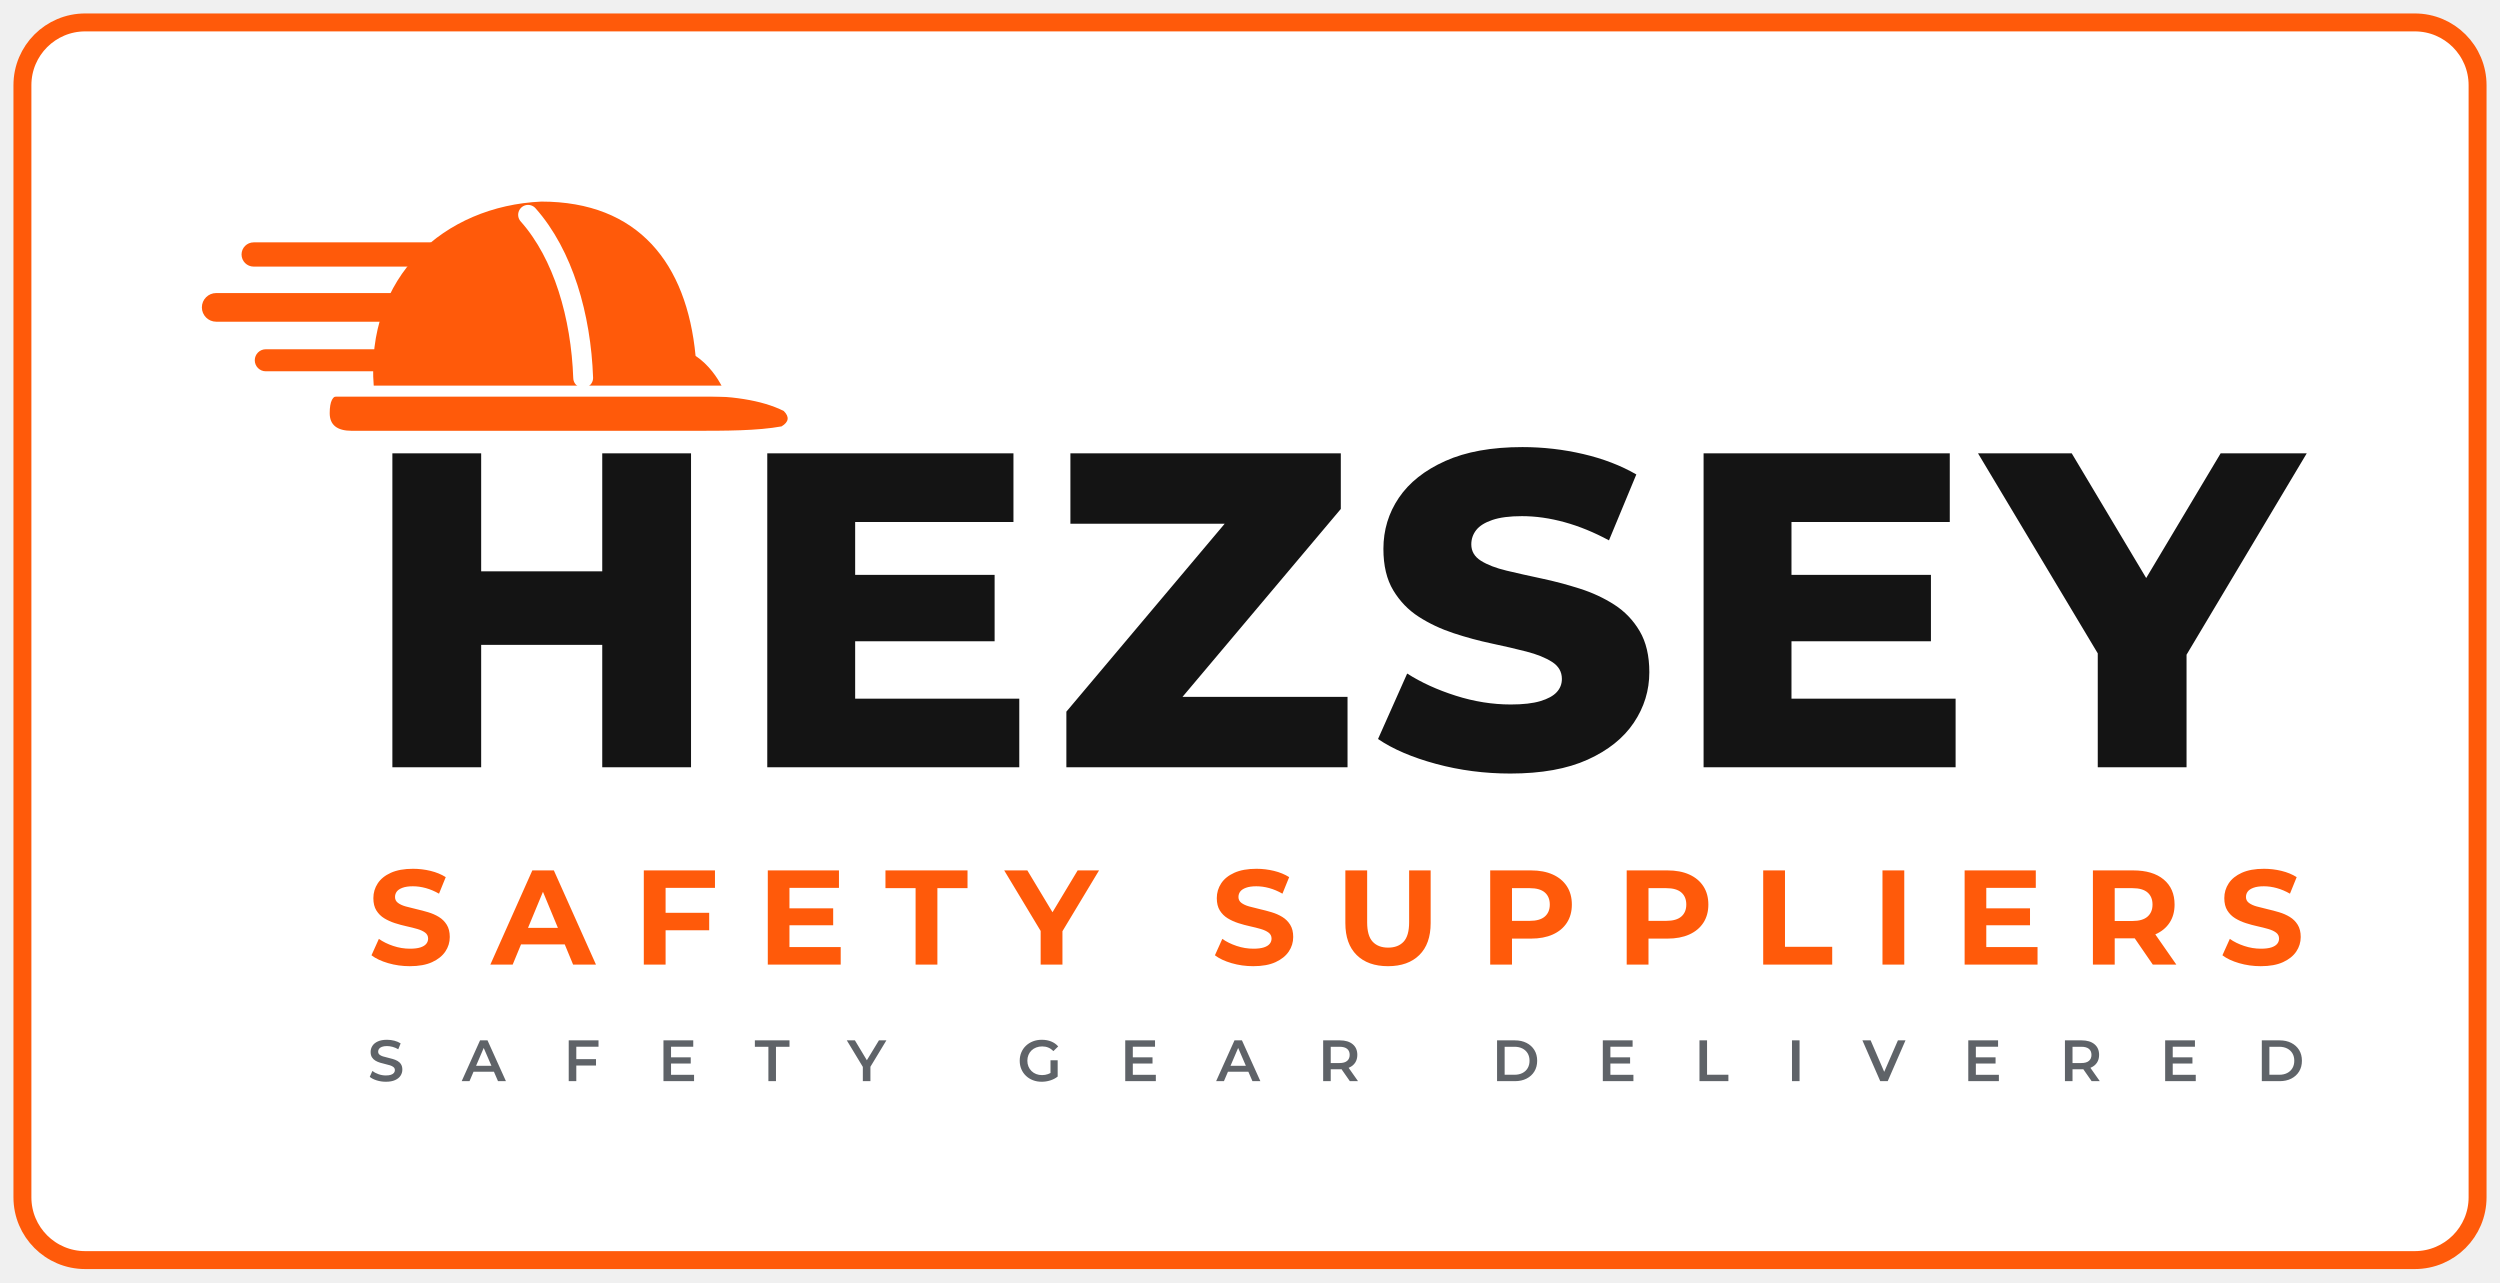
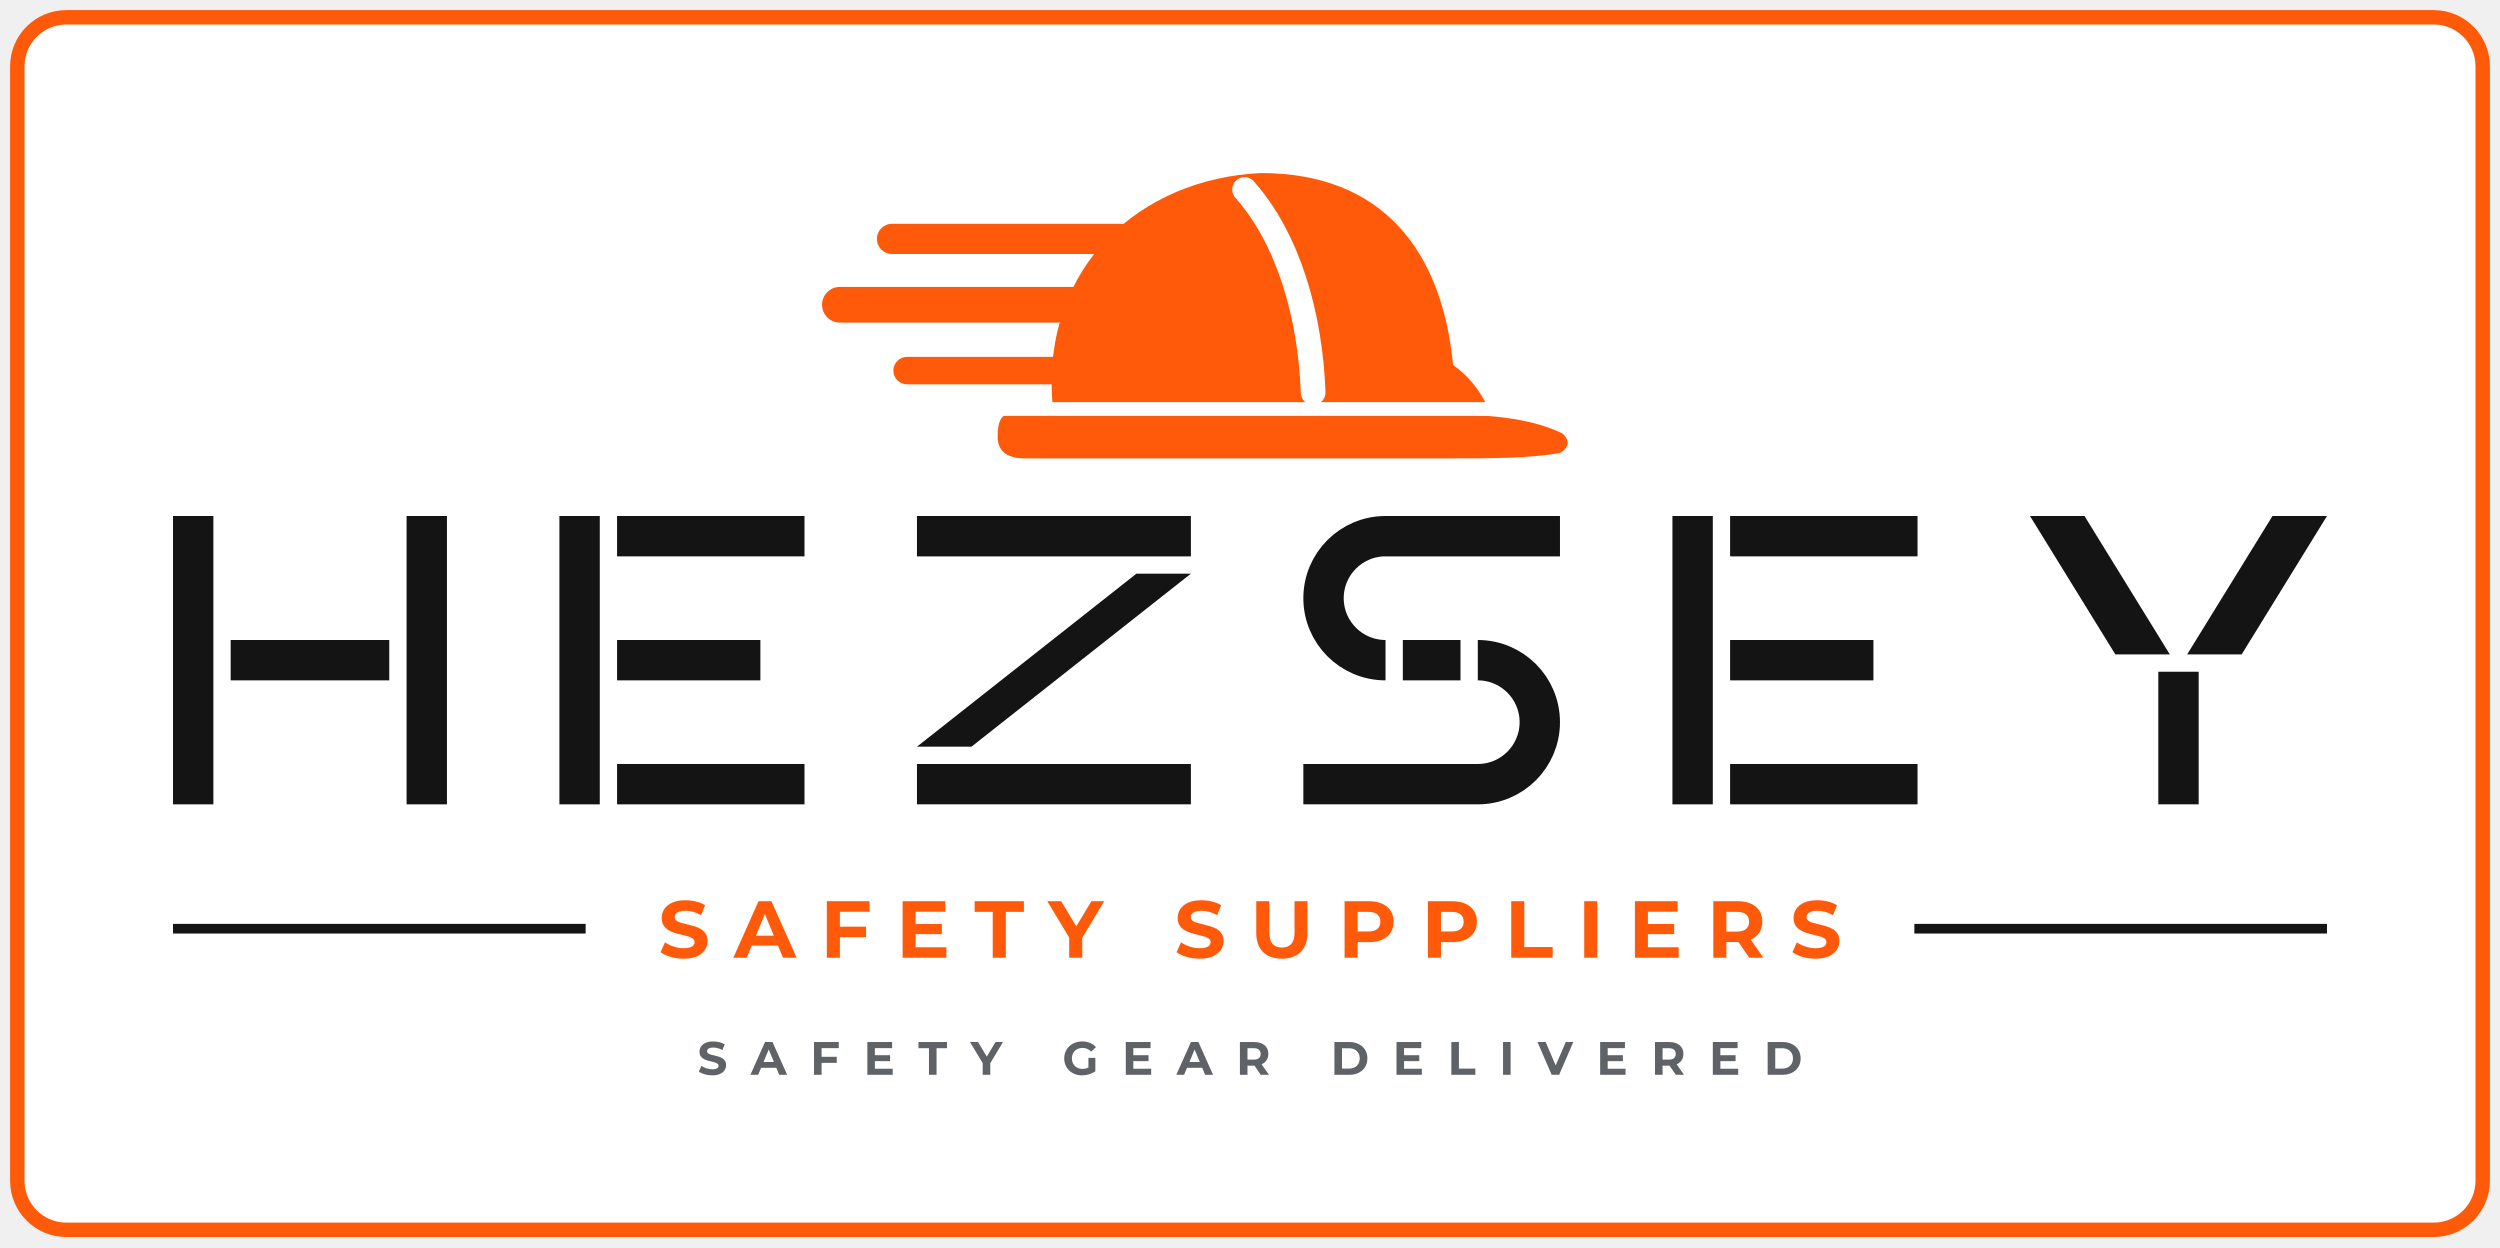
- <svg xmlns="http://www.w3.org/2000/svg" viewBox="0 0 1115 572" width="1115" height="572">
-   <rect x="10" y="10" width="1095" height="552" rx="28" fill="#fff" stroke="#FF5A0A" stroke-width="8" />
-   <g transform="translate(50 50)">
-     <g transform="translate(11.0 2.2)">
-       <g transform="translate(36.9 -37.0) scale(0.983)">
-         <mask id="hc" maskUnits="userSpaceOnUse" x="-40" y="40" width="340" height="180">
-           <rect x="-40" y="40" width="340" height="180" fill="white" />
-           <path fill="none" stroke="black" stroke-width="9" stroke-linecap="round" d="M140 82 C156 100 164 128 165 156" />
-           <path fill="none" stroke="black" stroke-width="5" d="M40 162 H270" />
-         </mask>
-         <g mask="url(#hc)">
-           <path fill="#FF5A0A" d="M15.5 94.5 H96 V105.5 H15.5 A5.5 5.5 0 0 1 15.5 94.5 Z" />
-           <path fill="#FF5A0A" d="M-1.5 117.5 H96 V130.5 H-1.5 A6.5 6.5 0 0 1 -1.5 117.5 Z" />
-           <path fill="#FF5A0A" d="M21.0 143.0 H96 V153.0 H21.0 A5.0 5.0 0 0 1 21.0 143.0 Z" />
-           <path fill="#FF5A0A" d="M70 160 C66 110 102 78 146 76 C190 76 212 104 216 146 C222 150 226 156 228 160 Z" />
-           <path fill="#FF5A0A" d="M54 164 H214 C232 164 246 166 256 171 Q260 175 255 178 C244 180 230 180 214 180 H60 Q50 180 50 172 Q50 164 54 164 Z" />
-         </g>
+ <svg xmlns="http://www.w3.org/2000/svg" viewBox="0 0 1734 865" width="1734" height="865">
+   <rect x="12" y="12" width="1710" height="841" rx="34" fill="#fff" stroke="#FF5A0A" stroke-width="10" />
+   <g transform="translate(60 60)">
+     <g transform="translate(536.8 -84.6) scale(1.903)">
+       <mask id="hc" maskUnits="userSpaceOnUse" x="-40" y="40" width="340" height="180">
+         <rect x="-40" y="40" width="340" height="180" fill="white" />
+         <path fill="none" stroke="black" stroke-width="9" stroke-linecap="round" d="M140 82 C156 100 164 128 165 156" />
+         <path fill="none" stroke="black" stroke-width="5" d="M40 162 H270" />
+       </mask>
+       <g mask="url(#hc)">
+         <path fill="#FF5A0A" d="M11.5 94.5 H96 V105.5 H11.5 A5.5 5.5 0 0 1 11.5 94.5 Z" />
+         <path fill="#FF5A0A" d="M-7.5 117.5 H96 V130.5 H-7.5 A6.5 6.5 0 0 1 -7.5 117.5 Z" />
+         <path fill="#FF5A0A" d="M17.0 143.0 H96 V153.0 H17.0 A5.0 5.0 0 0 1 17.0 143.0 Z" />
+         <path fill="#FF5A0A" d="M70 160 C66 110 102 78 146 76 C190 76 212 104 216 146 C222 150 226 156 228 160 Z" />
+         <path fill="#FF5A0A" d="M54 164 H214 C232 164 246 166 256 171 Q260 175 255 178 C244 180 230 180 214 180 H60 Q50 180 50 172 Q50 164 54 164 Z" />
      </g>
-       <path fill="#141414" d="M207.6 290.0V235.4H153.6V290.0H114.0V150.0H153.6V202.6H207.6V150.0H247.2V290.0ZM281.2 290.0V150.0H391V180.6H320.4V204.2H382.6V233.8H320.4V259.4H393.6V290.0ZM414.6 290.0V265.2L485.2 181.4H416.4V150.0H537.0V174.8L466.4 258.6H540.0V290.0ZM612.6 292.8Q595.4 292.8 579.5 288.5Q563.6 284.2 553.6 277.4L566.6 248.2Q576 254.2 588.3 258.1Q600.6 262.0 612.8 262.0Q621 262.0 626 260.5Q631 259.0 633.3 256.5Q635.6 254.0 635.6 250.6Q635.6 245.8 631.2 243.0Q626.8 240.2 619.8 238.4Q612.8 236.6 604.3 234.8Q595.8 233.0 587.3 230.2Q578.8 227.4 571.8 222.9Q564.8 218.4 560.4 211.1Q556 203.8 556 192.6Q556 180.0 562.9 169.8Q569.8 159.6 583.6 153.4Q597.4 147.2 618 147.2Q631.8 147.2 645.1 150.3Q658.4 153.4 668.8 159.4L656.6 188.8Q646.6 183.4 636.8 180.7Q627 178.0 617.8 178.0Q609.6 178.0 604.6 179.7Q599.6 181.4 597.4 184.2Q595.2 187.0 595.2 190.6Q595.2 195.2 599.5 197.9Q603.8 200.6 610.9 202.3Q618 204.0 626.5 205.8Q635 207.6 643.5 210.3Q652 213.0 659 217.5Q666 222.0 670.3 229.3Q674.6 236.6 674.6 247.6Q674.6 259.8 667.7 270.1Q660.8 280.4 647.1 286.6Q633.4 292.8 612.6 292.8ZM698.8 290.0V150.0H808.6V180.6H738V204.2H800.2V233.8H738V259.4H811.2V290.0ZM874.6 290.0V239.2L821.2 150.0H863.0L896.2 205.6L929.4 150.0H967.8L914.2 239.8V290.0Z" />
-       <path fill="#FF5A0A" d="M121.78 378.72Q116.74 378.72 112.12 377.37Q107.5 376.02 104.68 373.86L107.98 366.54Q110.68 368.46 114.37 369.69Q118.06 370.92 121.84 370.92Q124.72 370.92 126.49 370.35Q128.26 369.78 129.1 368.76Q129.94 367.74 129.94 366.42Q129.94 364.74 128.62 363.75Q127.3 362.76 125.14 362.13Q122.98 361.5 120.37 360.93Q117.76 360.36 115.15 359.52Q112.54 358.68 110.38 357.36Q108.22 356.04 106.87 353.88Q105.52 351.72 105.52 348.36Q105.52 344.76 107.47 341.79Q109.42 338.82 113.35 337.05Q117.28 335.28 123.22 335.28Q127.18 335.28 131.02 336.21Q134.86 337.14 137.8 339.0L134.8 346.38Q131.86 344.7 128.92 343.89Q125.98 343.08 123.16 343.08Q120.34 343.08 118.54 343.74Q116.74 344.4 115.96 345.45Q115.18 346.5 115.18 347.88Q115.18 349.5 116.5 350.49Q117.82 351.48 119.98 352.08Q122.14 352.68 124.75 353.28Q127.36 353.88 129.97 354.66Q132.58 355.44 134.74 356.76Q136.9 358.08 138.25 360.24Q139.6 362.4 139.6 365.7Q139.6 369.24 137.62 372.18Q135.64 375.12 131.71 376.92Q127.78 378.72 121.78 378.72ZM157.699 378.0 176.419 336.0H186.019L204.799 378.0H194.599L190.879 369.0H171.379L167.659 378.0ZM187.819 361.62 181.159 345.54 174.499 361.62ZM226.137 378.0V336.0H257.877V343.8H235.857V354.9H255.297V362.7H235.857V378.0ZM281.436 378.0V336.0H313.176V343.8H291.096V352.92H310.596V360.48H291.096V370.2H313.956V378.0ZM347.355 378.0V343.92H333.915V336.0H370.515V343.92H357.075V378.0ZM403.133 378.0V363.0L386.873 336.0H397.193L408.413 354.66L419.633 336.0H429.173L412.853 363.12V378.0ZM497.951 378.72Q492.911 378.72 488.291 377.37Q483.671 376.02 480.851 373.86L484.151 366.54Q486.851 368.46 490.541 369.69Q494.231 370.92 498.011 370.92Q500.891 370.92 502.661 370.35Q504.431 369.78 505.271 368.76Q506.111 367.74 506.111 366.42Q506.111 364.74 504.791 363.75Q503.471 362.76 501.311 362.13Q499.151 361.5 496.541 360.93Q493.931 360.36 491.321 359.52Q488.711 358.68 486.551 357.36Q484.391 356.04 483.041 353.88Q481.691 351.72 481.691 348.36Q481.691 344.76 483.641 341.79Q485.591 338.82 489.521 337.05Q493.451 335.28 499.391 335.28Q503.351 335.28 507.191 336.21Q511.031 337.14 513.971 339.0L510.971 346.38Q508.031 344.7 505.091 343.89Q502.151 343.08 499.331 343.08Q496.511 343.08 494.711 343.74Q492.911 344.4 492.131 345.45Q491.351 346.5 491.351 347.88Q491.351 349.5 492.671 350.49Q493.991 351.48 496.151 352.08Q498.311 352.68 500.921 353.28Q503.531 353.88 506.141 354.66Q508.751 355.44 510.911 356.76Q513.071 358.08 514.421 360.24Q515.771 362.4 515.771 365.7Q515.771 369.24 513.791 372.18Q511.811 375.12 507.881 376.92Q503.951 378.72 497.951 378.72ZM558.049 378.72Q549.109 378.72 544.069 373.74Q539.029 368.76 539.029 359.52V336.0H548.749V359.16Q548.749 365.16 551.209 367.8Q553.669 370.44 558.109 370.44Q562.549 370.44 565.009 367.8Q567.469 365.16 567.469 359.16V336.0H577.069V359.52Q577.069 368.76 572.029 373.74Q566.989 378.72 558.049 378.72ZM603.628 378.0V336.0H621.808Q627.448 336.0 631.528 337.83Q635.608 339.66 637.828 343.08Q640.048 346.5 640.048 351.24Q640.048 355.92 637.828 359.34Q635.608 362.76 631.528 364.59Q627.448 366.42 621.808 366.42H613.348V378.0ZM613.348 358.5H621.268Q625.768 358.5 627.988 356.58Q630.208 354.66 630.208 351.24Q630.208 347.76 627.988 345.84Q625.768 343.92 621.268 343.92H613.348ZM664.507 378.0V336.0H682.687Q688.327 336.0 692.407 337.83Q696.487 339.66 698.707 343.08Q700.927 346.5 700.927 351.24Q700.927 355.92 698.707 359.34Q696.487 362.76 692.407 364.59Q688.327 366.42 682.687 366.42H674.227V378.0ZM674.227 358.5H682.147Q686.647 358.5 688.867 356.58Q691.087 354.66 691.087 351.24Q691.087 347.76 688.867 345.84Q686.647 343.92 682.147 343.92H674.227ZM725.385 378.0V336.0H735.105V370.08H756.165V378.0ZM778.584 378.0V336.0H788.304V378.0ZM815.223 378.0V336.0H846.963V343.8H824.883V352.92H844.383V360.48H824.883V370.2H847.743V378.0ZM872.441 378.0V336.0H890.381Q899.141 336.0 904.001 340.05Q908.861 344.1 908.861 351.24Q908.861 355.92 906.641 359.31Q904.421 362.7 900.341 364.5Q900.281 364.5 900.281 364.56L909.641 378.0H899.141L891.101 366.3Q890.861 366.3 890.621 366.3H882.161V378.0ZM882.161 358.56H890.081Q894.581 358.56 896.801 356.61Q899.021 354.66 899.021 351.24Q899.021 347.76 896.801 345.84Q894.581 343.92 890.081 343.92H882.161ZM947.3 378.72Q942.26 378.72 937.64 377.37Q933.02 376.02 930.2 373.86L933.5 366.54Q936.2 368.46 939.89 369.69Q943.58 370.92 947.36 370.92Q950.24 370.92 952.01 370.35Q953.78 369.78 954.62 368.76Q955.46 367.74 955.46 366.42Q955.46 364.74 954.14 363.75Q952.82 362.76 950.66 362.13Q948.5 361.5 945.89 360.93Q943.28 360.36 940.67 359.52Q938.06 358.68 935.9 357.36Q933.74 356.04 932.39 353.88Q931.04 351.72 931.04 348.36Q931.04 344.76 932.99 341.79Q934.94 338.82 938.87 337.05Q942.8 335.28 948.74 335.28Q952.7 335.28 956.54 336.21Q960.38 337.14 963.32 339.0L960.32 346.38Q957.38 344.7 954.44 343.89Q951.5 343.08 948.68 343.08Q945.86 343.08 944.06 343.74Q942.26 344.4 941.48 345.45Q940.7 346.5 940.7 347.88Q940.7 349.5 942.02 350.49Q943.34 351.48 945.5 352.08Q947.66 352.68 950.27 353.28Q952.88 353.88 955.49 354.66Q958.1 355.44 960.26 356.76Q962.42 358.08 963.77 360.24Q965.12 362.4 965.12 365.7Q965.12 369.24 963.14 372.18Q961.16 375.12 957.23 376.92Q953.3 378.72 947.3 378.72Z" />
-       <path fill="#5F6368" d="M111.086 430.26Q108.954 430.26 107.004 429.649Q105.054 429.038 103.91 428.076L105.08 425.45Q106.172 426.308 107.784 426.88Q109.396 427.452 111.086 427.452Q112.516 427.452 113.4 427.14Q114.284 426.828 114.7 426.295Q115.116 425.762 115.116 425.086Q115.116 424.254 114.518 423.747Q113.92 423.24 112.971 422.941Q112.022 422.642 110.865 422.382Q109.708 422.122 108.551 421.771Q107.394 421.42 106.445 420.861Q105.496 420.302 104.898 419.366Q104.3 418.43 104.3 416.974Q104.3 415.492 105.093 414.257Q105.886 413.022 107.511 412.281Q109.136 411.54 111.632 411.54Q113.27 411.54 114.882 411.956Q116.494 412.372 117.69 413.152L116.624 415.778Q115.402 415.05 114.102 414.699Q112.802 414.348 111.606 414.348Q110.202 414.348 109.331 414.686Q108.46 415.024 108.057 415.57Q107.654 416.116 107.654 416.818Q107.654 417.65 108.239 418.157Q108.824 418.664 109.773 418.95Q110.722 419.236 111.892 419.509Q113.062 419.782 114.219 420.12Q115.376 420.458 116.325 421.004Q117.274 421.55 117.859 422.486Q118.444 423.422 118.444 424.852Q118.444 426.308 117.651 427.543Q116.858 428.778 115.22 429.519Q113.582 430.26 111.086 430.26ZM144.913 430.0 153.103 411.8H156.431L164.647 430.0H161.111L159.291 425.788H150.191L148.397 430.0ZM158.173 423.136 154.741 415.18 151.335 423.136ZM192.651 430.0V411.8H205.937V414.634H196.031V420.172H204.819V423.032H196.031V430.0ZM234.902 430.0V411.8H248.188V414.634H238.282V419.366H247.07V422.148H238.282V427.166H248.552V430.0ZM281.704 430.0V414.66H275.672V411.8H291.116V414.66H285.084V430.0ZM323.825 430.0V423.63L316.675 411.8H320.289L325.619 420.666L331.001 411.8H334.329L327.205 423.578V430.0ZM403.596 430.26Q401.464 430.26 399.683 429.571Q397.902 428.882 396.576 427.621Q395.25 426.36 394.522 424.644Q393.794 422.928 393.794 420.9Q393.794 418.872 394.522 417.156Q395.25 415.44 396.589 414.179Q397.928 412.918 399.722 412.229Q401.516 411.54 403.648 411.54Q405.962 411.54 407.821 412.294Q409.68 413.048 410.954 414.504L408.822 416.584Q407.756 415.518 406.521 415.011Q405.286 414.504 403.804 414.504Q402.374 414.504 401.152 414.972Q399.93 415.44 399.046 416.298Q398.162 417.156 397.681 418.326Q397.2 419.496 397.2 420.9Q397.2 422.278 397.681 423.448Q398.162 424.618 399.046 425.489Q399.93 426.36 401.126 426.828Q402.322 427.296 403.778 427.296Q405.13 427.296 406.404 426.854Q406.976 426.672 407.522 426.36V420.692H410.72V427.946Q409.29 429.09 407.405 429.675Q405.52 430.26 403.596 430.26ZM440.855 430.0V411.8H454.141V414.634H444.235V419.366H453.023V422.148H444.235V427.166H454.505V430.0ZM481.391 430.0 489.581 411.8H492.909L501.125 430.0H497.589L495.769 425.788H486.669L484.875 430.0ZM494.651 423.136 491.219 415.18 487.813 423.136ZM529.128 430.0V411.8H536.59Q540.23 411.8 542.297 413.516Q544.364 415.232 544.364 418.274Q544.364 420.276 543.428 421.719Q542.492 423.162 540.776 423.916Q540.646 423.994 540.49 424.046L544.676 430.0H541.036L537.318 424.67Q536.98 424.696 536.616 424.696H532.508V430.0ZM532.508 421.914H536.46Q538.696 421.914 539.827 420.952Q540.958 419.99 540.958 418.274Q540.958 416.532 539.827 415.596Q538.696 414.66 536.46 414.66H532.508ZM606.689 430.0V411.8H614.645Q617.609 411.8 619.845 412.944Q622.081 414.088 623.329 416.116Q624.577 418.144 624.577 420.9Q624.577 423.63 623.329 425.671Q622.081 427.712 619.845 428.856Q617.609 430.0 614.645 430.0ZM610.069 427.14H614.489Q616.517 427.14 618.025 426.36Q619.533 425.58 620.352 424.176Q621.171 422.772 621.171 420.9Q621.171 419.002 620.352 417.611Q619.533 416.22 618.025 415.44Q616.517 414.66 614.489 414.66H610.069ZM653.854 430.0V411.8H667.14V414.634H657.234V419.366H666.022V422.148H657.234V427.166H667.504V430.0ZM696.964 430.0V411.8H700.344V427.14H709.86V430.0ZM738.227 430.0V411.8H741.607V430.0ZM777.592 430.0 769.636 411.8H773.302L779.36 425.84L785.47 411.8H788.85L780.92 430.0ZM816.854 430.0V411.8H830.14V414.634H820.234V419.366H829.022V422.148H820.234V427.166H830.504V430.0ZM859.963 430.0V411.8H867.425Q871.065 411.8 873.132 413.516Q875.199 415.232 875.199 418.274Q875.199 420.276 874.263 421.719Q873.327 423.162 871.611 423.916Q871.481 423.994 871.325 424.046L875.511 430.0H871.871L868.153 424.67Q867.815 424.696 867.451 424.696H863.343V430.0ZM863.343 421.914H867.295Q869.531 421.914 870.662 420.952Q871.793 419.99 871.793 418.274Q871.793 416.532 870.662 415.596Q869.531 414.66 867.295 414.66H863.343ZM904.659 430.0V411.8H917.945V414.634H908.039V419.366H916.827V422.148H908.039V427.166H918.309V430.0ZM947.768 430.0V411.8H955.724Q958.688 411.8 960.924 412.944Q963.16 414.088 964.408 416.116Q965.656 418.144 965.656 420.9Q965.656 423.63 964.408 425.671Q963.16 427.712 960.924 428.856Q958.688 430.0 955.724 430.0ZM951.148 427.14H955.568Q957.596 427.14 959.104 426.36Q960.612 425.58 961.431 424.176Q962.25 422.772 962.25 420.9Q962.25 419.002 961.431 417.611Q960.612 416.22 959.104 415.44Q957.596 414.66 955.568 414.66H951.148Z" />
    </g>
+     <g transform="translate(60.0 297.9) scale(1.0)">
+       <path fill="#141414" transform="translate(0.0 0)" d="M0.0 0.0h28.0v200.0h-28.0Z M162.0 0.0h28.0v200.0h-28.0Z M40.0 86.0h110.0v28.0h-110.0Z" />
+       <path fill="#141414" transform="translate(268.0 0)" d="M0.0 0.0h28.0v200.0h-28.0Z M40.0 0.0h130.0v28.0h-130.0Z M40.0 86.0h99.4v28.0h-99.4Z M40.0 172.0h130.0v28.0h-130.0Z" />
+       <path fill="#141414" transform="translate(516.0 0)" d="M0.0 0.0h190.0v28.0h-190.0Z M0.0 172.0h190.0v28.0h-190.0Z M152.2 40.0 L190.0 40.0 L37.8 160.0 L0.0 160.0Z" />
+       <g transform="translate(784.0 0)">
+         <path d="M178 14.0 H57.0 A43.0 43.0 0 0 0 57.0 100.0" fill="none" stroke="#141414" stroke-width="28" />
+         <path d="M69.0 100.0 H109.0" fill="none" stroke="#141414" stroke-width="28" />
+         <path d="M121.0 100.0 A43.0 43.0 0 0 1 121.0 186.0 H0" fill="none" stroke="#141414" stroke-width="28" />
+       </g>
+       <path fill="#141414" transform="translate(1040.0 0)" d="M0.0 0.0h28.0v200.0h-28.0Z M40.0 0.0h130.0v28.0h-130.0Z M40.0 86.0h99.4v28.0h-99.4Z M40.0 172.0h130.0v28.0h-130.0Z" />
+       <path fill="#141414" transform="translate(1288.0 0)" d="M0.0 0.0 L37.8 0.0 L97.0 96.0 L59.2 96.0Z M206.0 0.0 L168.2 0.0 L109.0 96.0 L146.8 96.0Z M89.0 108.0h28.0v92.0h-28.0Z" />
+     </g>
+     <path fill="#FF5A0A" d="M414.132 604.957Q409.428 604.957 405.116 603.697Q400.804 602.437 398.172 600.421L401.252 593.589Q403.772 595.381 407.216 596.529Q410.66 597.677 414.188 597.677Q416.876 597.677 418.528 597.145Q420.18 596.613 420.964 595.661Q421.748 594.709 421.748 593.477Q421.748 591.909 420.516 590.985Q419.284 590.061 417.268 589.473Q415.252 588.885 412.816 588.353Q410.38 587.821 407.944 587.037Q405.508 586.253 403.492 585.021Q401.476 583.789 400.216 581.773Q398.956 579.757 398.956 576.621Q398.956 573.261 400.776 570.489Q402.596 567.717 406.264 566.065Q409.932 564.413 415.476 564.413Q419.172 564.413 422.756 565.281Q426.34 566.149 429.084 567.885L426.284 574.773Q423.54 573.205 420.796 572.449Q418.052 571.693 415.42 571.693Q412.788 571.693 411.108 572.309Q409.428 572.925 408.7 573.905Q407.972 574.885 407.972 576.173Q407.972 577.685 409.204 578.609Q410.436 579.533 412.452 580.093Q414.468 580.653 416.904 581.213Q419.34 581.773 421.776 582.501Q424.212 583.229 426.228 584.461Q428.244 585.693 429.504 587.709Q430.764 589.725 430.764 592.805Q430.764 596.109 428.916 598.853Q427.068 601.597 423.4 603.277Q419.732 604.957 414.132 604.957ZM448.628 604.285 466.1 565.085H475.06L492.588 604.285H483.068L479.596 595.885H461.396L457.924 604.285ZM476.74 588.997 470.524 573.989 464.308 588.997ZM513.476 604.285V565.085H543.1V572.365H522.548V582.725H540.692V590.005H522.548V604.285ZM566.06 604.285V565.085H595.684V572.365H575.076V580.877H593.276V587.933H575.076V597.005H596.412V604.285ZM628.556 604.285V572.477H616.012V565.085H650.172V572.477H637.628V604.285ZM681.588 604.285V590.285L666.412 565.085H676.044L686.516 582.501L696.988 565.085H705.892L690.66 590.397V604.285ZM772.028 604.957Q767.324 604.957 763.012 603.697Q758.7 602.437 756.068 600.421L759.148 593.589Q761.668 595.381 765.112 596.529Q768.556 597.677 772.084 597.677Q774.772 597.677 776.424 597.145Q778.076 596.613 778.86 595.661Q779.644 594.709 779.644 593.477Q779.644 591.909 778.412 590.985Q777.18 590.061 775.164 589.473Q773.148 588.885 770.712 588.353Q768.276 587.821 765.84 587.037Q763.404 586.253 761.388 585.021Q759.372 583.789 758.112 581.773Q756.852 579.757 756.852 576.621Q756.852 573.261 758.672 570.489Q760.492 567.717 764.16 566.065Q767.828 564.413 773.372 564.413Q777.068 564.413 780.652 565.281Q784.236 566.149 786.98 567.885L784.18 574.773Q781.436 573.205 778.692 572.449Q775.948 571.693 773.316 571.693Q770.684 571.693 769.004 572.309Q767.324 572.925 766.596 573.905Q765.868 574.885 765.868 576.173Q765.868 577.685 767.1 578.609Q768.332 579.533 770.348 580.093Q772.364 580.653 774.8 581.213Q777.236 581.773 779.672 582.501Q782.108 583.229 784.124 584.461Q786.14 585.693 787.4 587.709Q788.66 589.725 788.66 592.805Q788.66 596.109 786.812 598.853Q784.964 601.597 781.296 603.277Q777.628 604.957 772.028 604.957ZM829.092 604.957Q820.748 604.957 816.044 600.309Q811.34 595.661 811.34 587.037V565.085H820.412V586.701Q820.412 592.301 822.708 594.765Q825.004 597.229 829.148 597.229Q833.292 597.229 835.588 594.765Q837.884 592.301 837.884 586.701V565.085H846.844V587.037Q846.844 595.661 842.14 600.309Q837.436 604.957 829.092 604.957ZM872.604 604.285V565.085H889.572Q894.836 565.085 898.644 566.793Q902.452 568.501 904.524 571.693Q906.596 574.885 906.596 579.309Q906.596 583.677 904.524 586.869Q902.452 590.061 898.644 591.769Q894.836 593.477 889.572 593.477H881.676V604.285ZM881.676 586.085H889.068Q893.268 586.085 895.34 584.293Q897.412 582.501 897.412 579.309Q897.412 576.061 895.34 574.269Q893.268 572.477 889.068 572.477H881.676ZM930.396 604.285V565.085H947.364Q952.628 565.085 956.436 566.793Q960.244 568.501 962.316 571.693Q964.388 574.885 964.388 579.309Q964.388 583.677 962.316 586.869Q960.244 590.061 956.436 591.769Q952.628 593.477 947.364 593.477H939.468V604.285ZM939.468 586.085H946.86Q951.06 586.085 953.132 584.293Q955.204 582.501 955.204 579.309Q955.204 576.061 953.132 574.269Q951.06 572.477 946.86 572.477H939.468ZM988.188 604.285V565.085H997.26V596.893H1016.916V604.285ZM1038.812 604.285V565.085H1047.884V604.285ZM1073.98 604.285V565.085H1103.604V572.365H1082.996V580.877H1101.196V587.933H1082.996V597.005H1104.332V604.285ZM1128.356 604.285V565.085H1145.1Q1153.276 565.085 1157.812 568.865Q1162.348 572.645 1162.348 579.309Q1162.348 583.677 1160.276 586.841Q1158.204 590.005 1154.396 591.685Q1154.34 591.685 1154.34 591.741L1163.076 604.285H1153.276L1145.772 593.365Q1145.548 593.365 1145.324 593.365H1137.428V604.285ZM1137.428 586.141H1144.82Q1149.02 586.141 1151.092 584.321Q1153.164 582.501 1153.164 579.309Q1153.164 576.061 1151.092 574.269Q1149.02 572.477 1144.82 572.477H1137.428ZM1199.196 604.957Q1194.492 604.957 1190.18 603.697Q1185.868 602.437 1183.236 600.421L1186.316 593.589Q1188.836 595.381 1192.28 596.529Q1195.724 597.677 1199.252 597.677Q1201.94 597.677 1203.592 597.145Q1205.244 596.613 1206.028 595.661Q1206.812 594.709 1206.812 593.477Q1206.812 591.909 1205.58 590.985Q1204.348 590.061 1202.332 589.473Q1200.316 588.885 1197.88 588.353Q1195.444 587.821 1193.008 587.037Q1190.572 586.253 1188.556 585.021Q1186.54 583.789 1185.28 581.773Q1184.02 579.757 1184.02 576.621Q1184.02 573.261 1185.84 570.489Q1187.66 567.717 1191.328 566.065Q1194.996 564.413 1200.54 564.413Q1204.236 564.413 1207.82 565.281Q1211.404 566.149 1214.148 567.885L1211.348 574.773Q1208.604 573.205 1205.86 572.449Q1203.116 571.693 1200.484 571.693Q1197.852 571.693 1196.172 572.309Q1194.492 572.925 1193.764 573.905Q1193.036 574.885 1193.036 576.173Q1193.036 577.685 1194.268 578.609Q1195.5 579.533 1197.516 580.093Q1199.532 580.653 1201.968 581.213Q1204.404 581.773 1206.84 582.501Q1209.276 583.229 1211.292 584.461Q1213.308 585.693 1214.568 587.709Q1215.828 589.725 1215.828 592.805Q1215.828 596.109 1213.98 598.853Q1212.132 601.597 1208.464 603.277Q1204.796 604.957 1199.196 604.957Z" />
+     <rect x="60" y="580.8" width="286.2" height="6.7" fill="#141414" />
+     <rect x="1267.8" y="580.8" width="286.2" height="6.7" fill="#141414" />
+     <path fill="#5F6368" d="M433.983 685.874Q431.255 685.874 428.754 685.143Q426.253 684.413 424.727 683.243L426.513 679.281Q427.975 680.32 429.972 680.986Q431.97 681.652 434.016 681.652Q435.575 681.652 436.533 681.343Q437.491 681.035 437.946 680.483Q438.401 679.93 438.401 679.216Q438.401 678.306 437.686 677.771Q436.972 677.235 435.802 676.894Q434.633 676.553 433.22 676.244Q431.807 675.935 430.394 675.481Q428.982 675.026 427.812 674.311Q426.643 673.597 425.912 672.428Q425.181 671.258 425.181 669.439Q425.181 667.491 426.237 665.883Q427.293 664.275 429.42 663.317Q431.547 662.359 434.763 662.359Q436.907 662.359 438.985 662.862Q441.064 663.366 442.656 664.373L441.032 668.368Q439.44 667.458 437.849 667.02Q436.257 666.581 434.73 666.581Q433.204 666.581 432.23 666.938Q431.255 667.296 430.833 667.864Q430.411 668.433 430.411 669.18Q430.411 670.057 431.125 670.592Q431.84 671.128 433.009 671.453Q434.178 671.778 435.591 672.103Q437.004 672.428 438.417 672.85Q439.83 673.272 440.999 673.987Q442.168 674.701 442.899 675.87Q443.63 677.04 443.63 678.826Q443.63 680.742 442.558 682.334Q441.486 683.925 439.359 684.9Q437.231 685.874 433.983 685.874ZM460.487 685.485 470.621 662.749H475.818L485.984 685.485H480.462L478.449 680.613H467.893L465.879 685.485ZM476.792 676.617 473.187 667.913 469.582 676.617ZM504.595 685.485V662.749H521.777V666.971H509.857V672.98H520.38V677.202H509.857V685.485ZM541.59 685.485V662.749H558.772V666.971H546.819V671.908H557.375V676H546.819V681.262H559.194V685.485ZM584.333 685.485V667.036H577.058V662.749H596.871V667.036H589.595V685.485ZM621.588 685.485V677.365L612.786 662.749H618.372L624.446 672.85L630.52 662.749H635.684L626.85 677.429V685.485ZM690.543 685.874Q687.847 685.874 685.59 685.014Q683.332 684.153 681.66 682.561Q679.987 680.97 679.061 678.826Q678.136 676.682 678.136 674.117Q678.136 671.551 679.061 669.407Q679.987 667.263 681.676 665.672Q683.365 664.08 685.638 663.219Q687.912 662.359 690.64 662.359Q693.661 662.359 696.081 663.366Q698.501 664.373 700.157 666.289L696.779 669.407Q695.545 668.108 694.083 667.474Q692.622 666.841 690.9 666.841Q689.244 666.841 687.88 667.361Q686.515 667.88 685.525 668.855Q684.534 669.829 683.998 671.161Q683.462 672.493 683.462 674.117Q683.462 675.708 683.998 677.04Q684.534 678.371 685.525 679.362Q686.515 680.353 687.863 680.872Q689.211 681.392 690.835 681.392Q692.394 681.392 693.888 680.872Q694.408 680.71 694.928 680.45V673.759H699.735V682.984Q697.883 684.38 695.431 685.127Q692.979 685.874 690.543 685.874ZM720.847 685.485V662.749H738.029V666.971H726.076V671.908H736.632V676H726.076V681.262H738.451V685.485ZM755.893 685.485 766.026 662.749H771.223L781.39 685.485H775.868L773.854 680.613H763.298L761.284 685.485ZM772.198 676.617 768.592 667.913 764.987 676.617ZM800.001 685.485V662.749H809.712Q814.454 662.749 817.085 664.941Q819.716 667.133 819.716 670.998Q819.716 673.532 818.514 675.367Q817.312 677.202 815.104 678.177Q815.071 678.177 815.071 678.209L820.138 685.485H814.454L810.102 679.151Q809.972 679.151 809.842 679.151H805.262V685.485ZM805.262 674.961H809.55Q811.986 674.961 813.187 673.905Q814.389 672.85 814.389 670.998Q814.389 669.115 813.187 668.075Q811.986 667.036 809.55 667.036H805.262ZM865.545 685.485V662.749H875.874Q879.577 662.749 882.402 664.161Q885.228 665.574 886.82 668.108Q888.411 670.641 888.411 674.117Q888.411 677.559 886.82 680.109Q885.228 682.659 882.402 684.072Q879.577 685.485 875.874 685.485ZM870.807 681.165H875.614Q877.888 681.165 879.56 680.304Q881.233 679.443 882.159 677.852Q883.084 676.26 883.084 674.117Q883.084 671.94 882.159 670.365Q881.233 668.79 879.56 667.929Q877.888 667.068 875.614 667.068H870.807ZM908.614 685.485V662.749H925.796V666.971H913.843V671.908H924.399V676H913.843V681.262H926.218V685.485ZM946.648 685.485V662.749H951.91V681.197H963.31V685.485ZM982.506 685.485V662.749H987.767V685.485ZM1016.22 685.485 1006.411 662.749H1012.095L1019.013 678.989L1026.029 662.749H1031.258L1021.417 685.485ZM1049.869 685.485V662.749H1067.051V666.971H1055.098V671.908H1065.654V676H1055.098V681.262H1067.473V685.485ZM1087.903 685.485V662.749H1097.615Q1102.357 662.749 1104.988 664.941Q1107.619 667.133 1107.619 670.998Q1107.619 673.532 1106.417 675.367Q1105.215 677.202 1103.006 678.177Q1102.974 678.177 1102.974 678.209L1108.041 685.485H1102.357L1098.005 679.151Q1097.875 679.151 1097.745 679.151H1093.165V685.485ZM1093.165 674.961H1097.452Q1099.888 674.961 1101.09 673.905Q1102.292 672.85 1102.292 670.998Q1102.292 669.115 1101.09 668.075Q1099.888 667.036 1097.452 667.036H1093.165ZM1128.016 685.485V662.749H1145.198V666.971H1133.245V671.908H1143.801V676H1133.245V681.262H1145.62V685.485ZM1166.05 685.485V662.749H1176.379Q1180.082 662.749 1182.907 664.161Q1185.733 665.574 1187.325 668.108Q1188.916 670.641 1188.916 674.117Q1188.916 677.559 1187.325 680.109Q1185.733 682.659 1182.907 684.072Q1180.082 685.485 1176.379 685.485ZM1171.312 681.165H1176.119Q1178.393 681.165 1180.065 680.304Q1181.738 679.443 1182.664 677.852Q1183.589 676.26 1183.589 674.117Q1183.589 671.94 1182.664 670.365Q1181.738 668.79 1180.065 667.929Q1178.393 667.068 1176.119 667.068H1171.312Z" />
  </g>
</svg>
